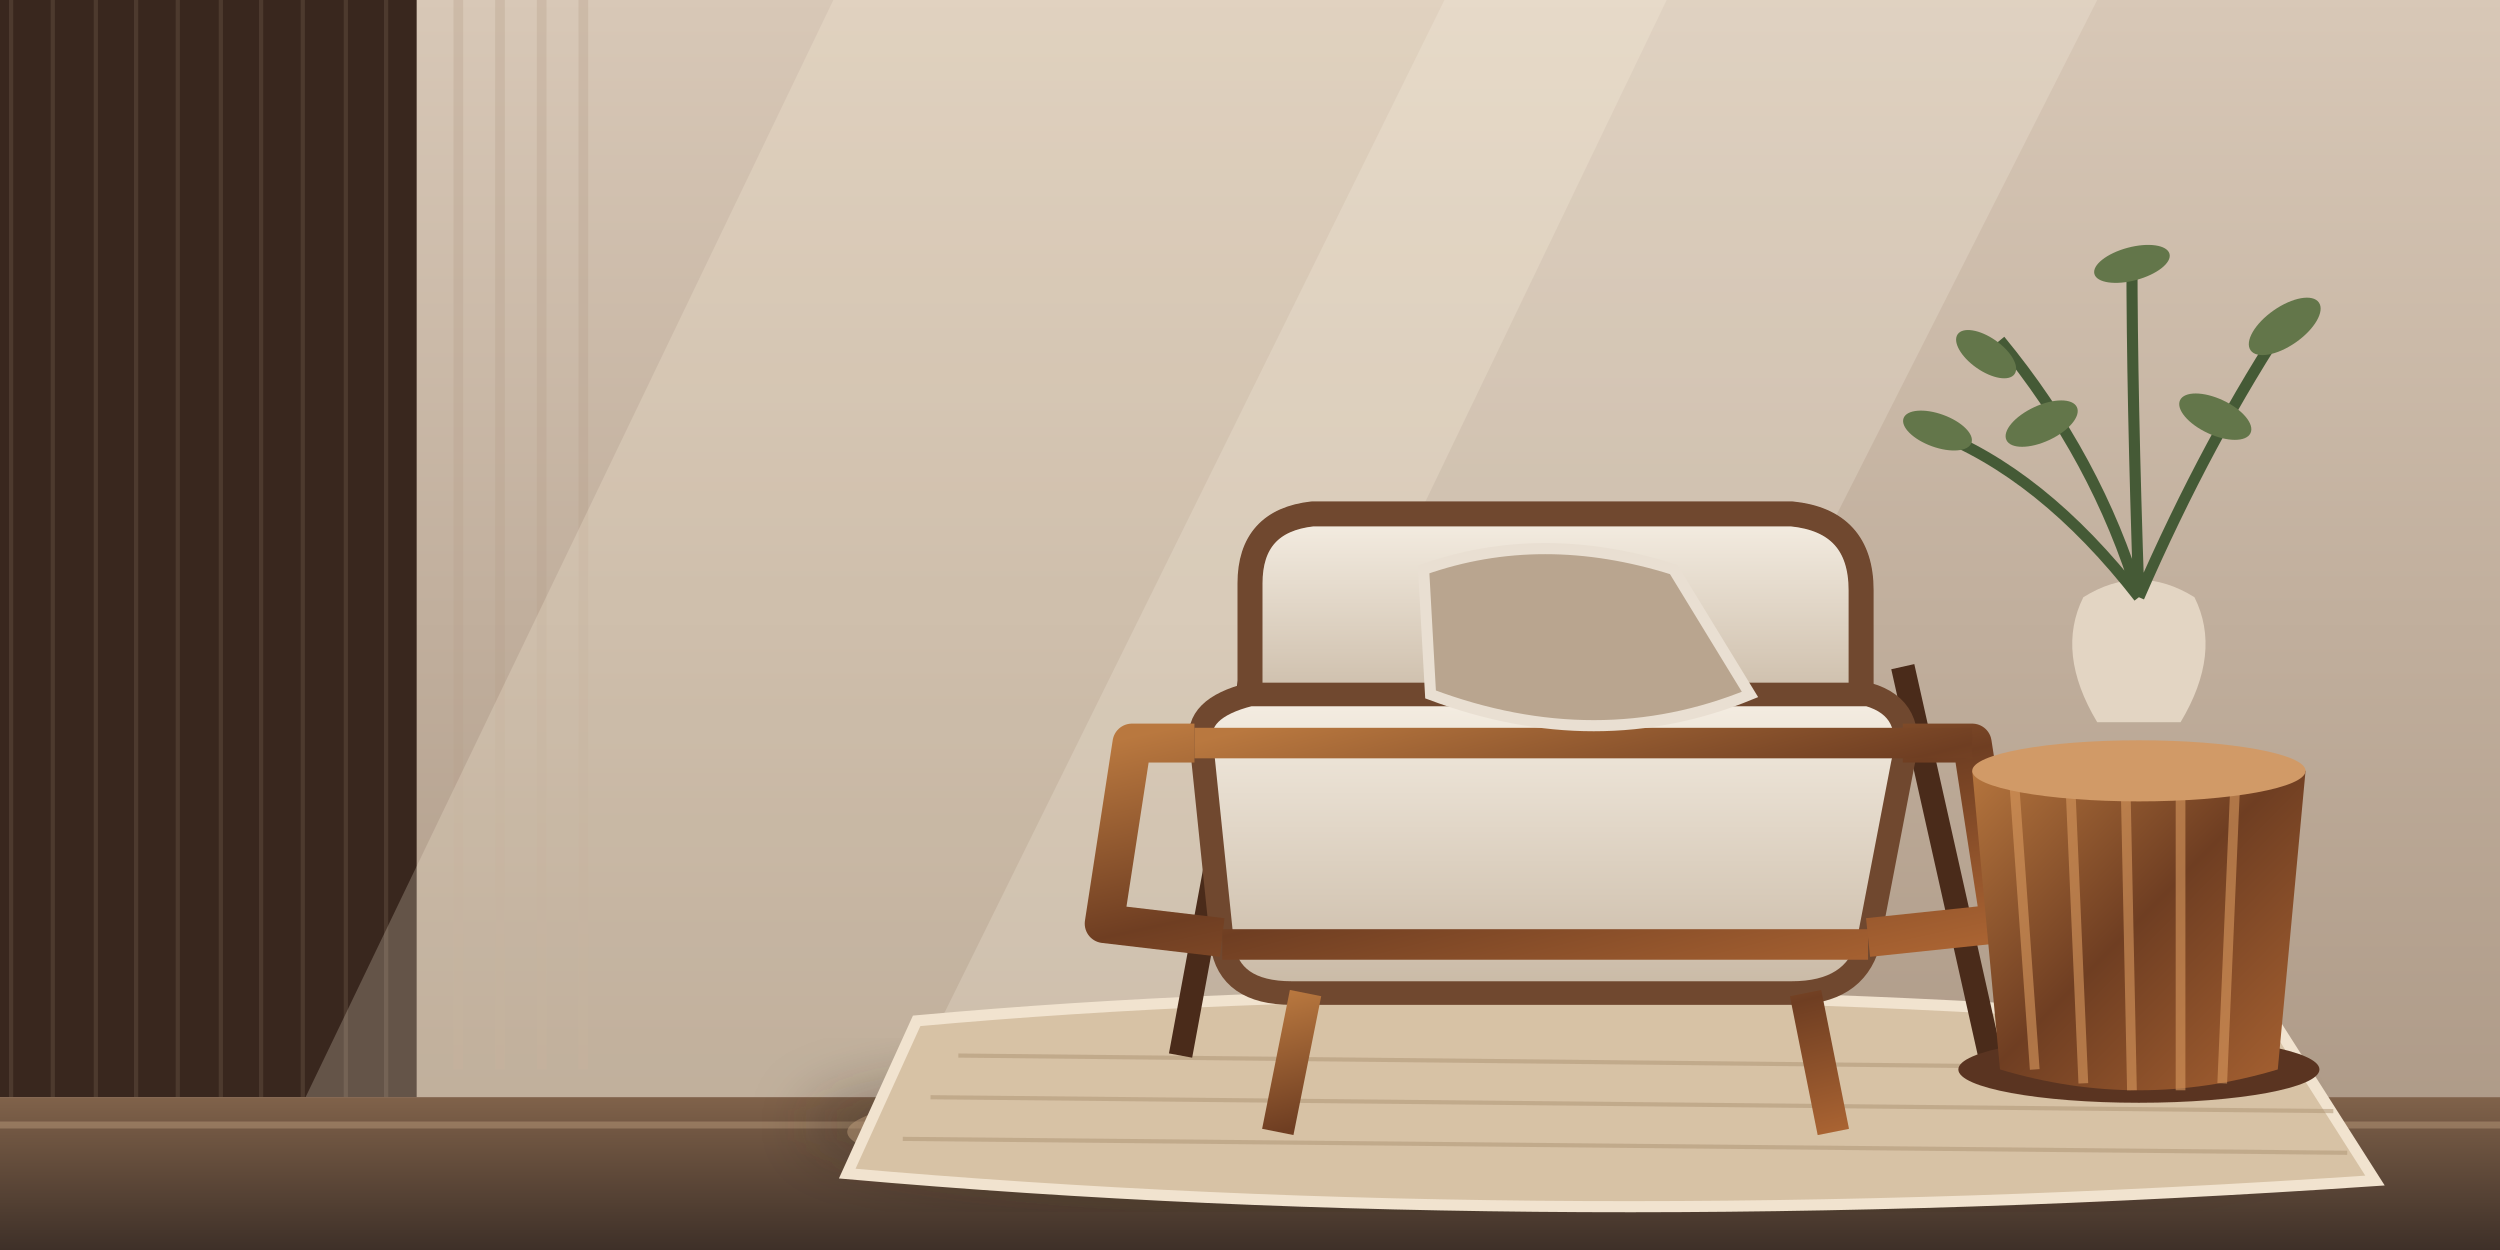
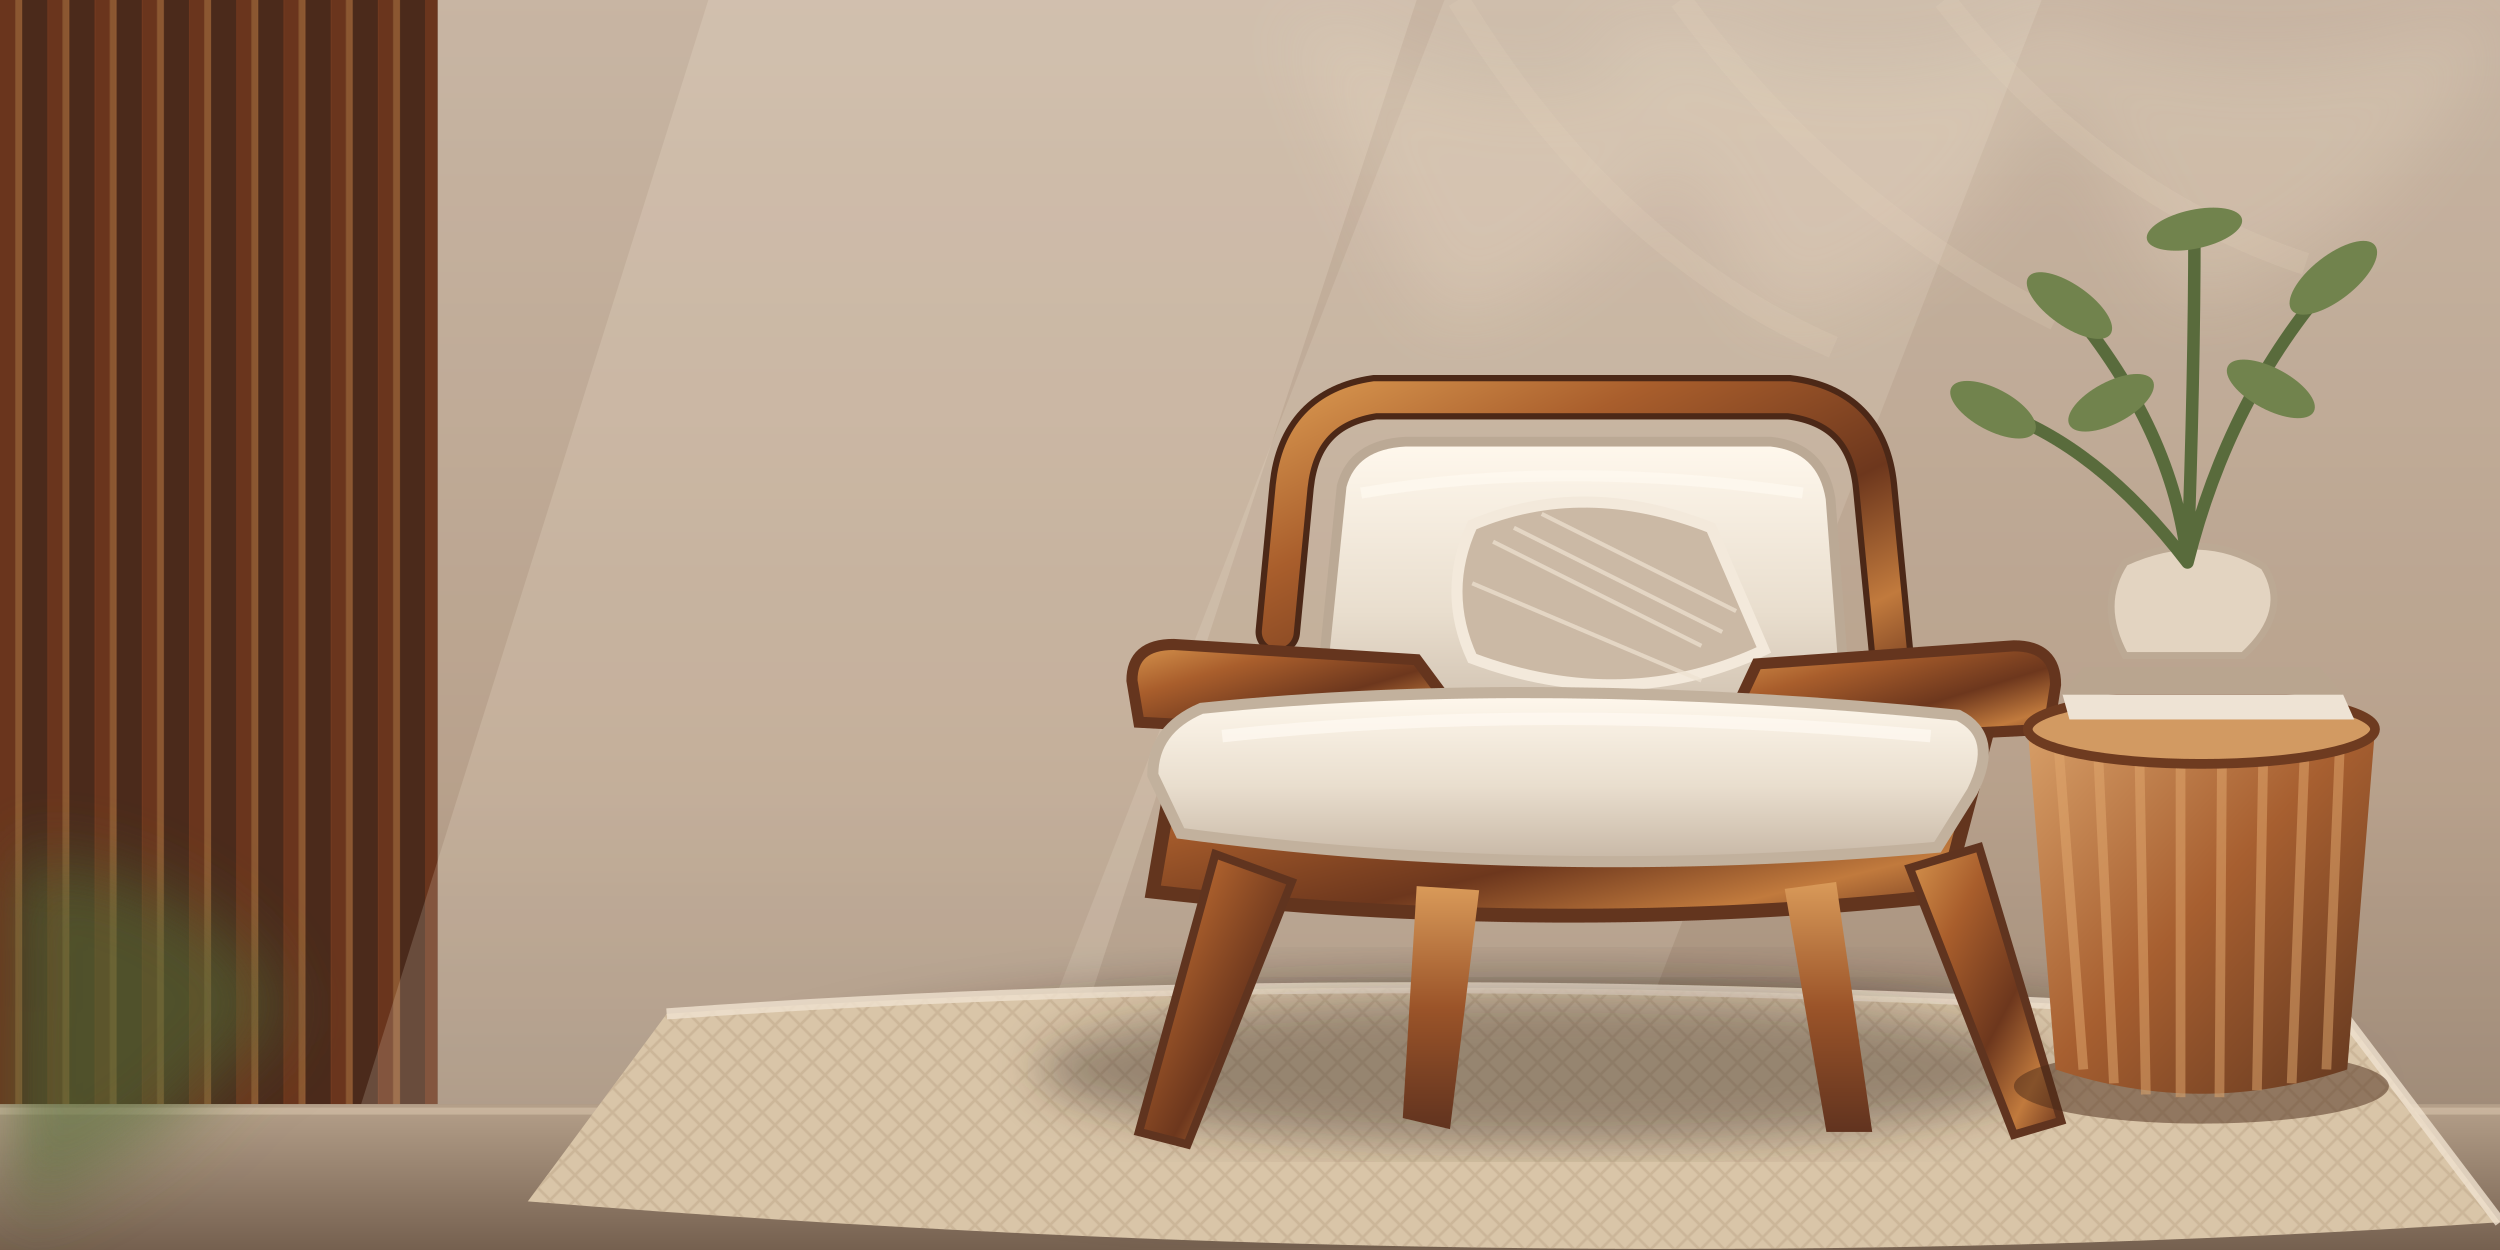
<svg xmlns="http://www.w3.org/2000/svg" viewBox="0 0 1800 900">
  <defs>
    <linearGradient id="wall" x2="0" y2="1">
-       <stop stop-color="#d8c8b7" />
-       <stop offset="1" stop-color="#a99582" />
+       <stop stop-color="#c9b6a5" />
+       <stop offset=".62" stop-color="#b69e89" />
+       <stop offset="1" stop-color="#8c7867" />
    </linearGradient>
    <linearGradient id="floor" x2="0" y2="1">
-       <stop stop-color="#80624a" />
-       <stop offset="1" stop-color="#3e3028" />
+       <stop stop-color="#b5a08a" />
+       <stop offset="1" stop-color="#75604f" />
    </linearGradient>
-     <linearGradient id="wood" x2="1" y2="1">
-       <stop stop-color="#b9783f" />
-       <stop offset=".5" stop-color="#6f3e22" />
-       <stop offset="1" stop-color="#a96332" />
+     <linearGradient id="wood" x1="0" y1="0" x2="1" y2="1">
+       <stop stop-color="#d7954e" />
+       <stop offset=".28" stop-color="#a95e2c" />
+       <stop offset=".6" stop-color="#6d371d" />
+       <stop offset=".82" stop-color="#c17a3d" />
+       <stop offset="1" stop-color="#6b351d" />
    </linearGradient>
-     <linearGradient id="fabric" x2="0" y2="1">
-       <stop stop-color="#f5eee3" />
-       <stop offset="1" stop-color="#c9b9a5" />
+     <linearGradient id="woodLight" x2="0" y2="1">
+       <stop stop-color="#d99a59" />
+       <stop offset=".5" stop-color="#9b5429" />
+       <stop offset="1" stop-color="#61331f" />
    </linearGradient>
-     <filter id="blur">
-       <feGaussianBlur stdDeviation="22" />
+     <linearGradient id="linen" x2="0" y2="1">
+       <stop stop-color="#fff8ed" />
+       <stop offset=".55" stop-color="#e9dece" />
+       <stop offset="1" stop-color="#c7b7a5" />
+     </linearGradient>
+     <linearGradient id="side" x2="1" y2="1">
+       <stop stop-color="#d9a16a" />
+       <stop offset=".5" stop-color="#a75f30" />
+       <stop offset="1" stop-color="#61371f" />
+     </linearGradient>
+     <filter id="soft">
+       <feGaussianBlur stdDeviation="25" />
    </filter>
-     <pattern id="grain" width="90" height="90" patternUnits="userSpaceOnUse">
-       <path d="M8 0v90M38 0v90M69 0v90" stroke="#e4c8a8" stroke-opacity=".12" stroke-width="3" />
+     <filter id="shadow">
+       <feGaussianBlur stdDeviation="16" />
+     </filter>
+     <pattern id="slats" width="34" height="34" patternUnits="userSpaceOnUse">
+       <rect width="11" height="34" fill="#6a351d" />
+       <rect x="11" width="5" height="34" fill="#c07b43" opacity=".55" />
+     </pattern>
+     <pattern id="rug" width="18" height="18" patternUnits="userSpaceOnUse">
+       <path d="M0 0L18 18M18 0L0 18" stroke="#a58a6d" stroke-width="2" opacity=".45" />
    </pattern>
  </defs>
  <rect width="1800" height="900" fill="url(#wall)" />
-   <rect x="0" y="0" width="300" height="790" fill="#39271e" />
-   <rect x="0" y="0" width="300" height="790" fill="url(#grain)" />
-   <g opacity=".35" stroke="#b7a18b" stroke-width="7">
-     <path d="M330 0v770M360 0v770M390 0v770M420 0v770" />
+   <rect width="315" height="795" fill="#4b2a1b" />
+   <rect width="315" height="795" fill="url(#slats)" />
+   <rect x="315" width="1485" height="795" fill="#c4b09d" opacity=".18" />
+   <path d="M510 0L1020 0L760 795L260 795Z" fill="#fff3df" opacity=".17" />
+   <path d="M1040 0L1470 0L1160 795L730 795Z" fill="#fff5e4" opacity=".13" />
+   <g fill="#fff1d9" opacity=".18" filter="url(#soft)">
+     <path d="M930 0Q1110 130 1260 0Q1190 190 1040 235Q980 145 930 0Z" />
+     <path d="M1150 0Q1360 100 1500 0Q1450 180 1280 235Q1210 125 1150 0Z" />
+     <path d="M1450 0Q1610 90 1800 10Q1720 180 1570 220Z" />
  </g>
-   <path d="M600 0L1200 0 820 790 220 790Z" fill="#fff4df" opacity=".22" />
-   <path d="M1040 0L1510 0 1110 790 650 790Z" fill="#fff8eb" opacity=".2" />
-   <rect y="790" width="1800" height="110" fill="url(#floor)" />
-   <path d="M0 810H1800" stroke="#d1b28f" stroke-opacity=".35" stroke-width="5" />
-   <ellipse cx="1110" cy="810" rx="530" ry="52" fill="#231a15" opacity=".35" filter="url(#blur)" />
-   <ellipse cx="1120" cy="815" rx="510" ry="50" fill="#c4a27e" opacity=".45" />
-   <path d="M660 735Q1100 695 1640 740L1710 850Q1120 890 610 845Z" fill="#d7c2a5" />
-   <path d="M660 735Q1100 695 1640 740L1710 850Q1120 890 610 845Z" fill="none" stroke="#f1e3cf" stroke-width="8" />
-   <g stroke="#ad9272" stroke-opacity=".5" stroke-width="3">
-     <path d="M690 760L1660 770M670 790L1680 800M650 820L1690 830" />
+   <g stroke="#e9d7bf" stroke-width="16" opacity=".17" fill="none">
+     <path d="M1050 0Q1160 180 1320 250M1210 0Q1320 150 1480 230M1400 0Q1510 140 1660 190" />
  </g>
-   <g stroke="#4a2b1a" stroke-width="17" stroke-linejoin="round">
-     <path d="M900 490L850 760M1370 480L1435 770" fill="none" />
-     <path d="M900 510L900 420Q900 375 945 370L1290 370Q1340 375 1340 425L1340 515" fill="url(#fabric)" />
-     <path d="M900 510L900 420Q900 375 945 370L1290 370Q1340 375 1340 425L1340 515" fill="none" stroke="#70482f" stroke-width="18" />
-     <path d="M865 535Q860 510 900 500L1345 500Q1380 510 1370 550L1345 680Q1335 715 1290 715L930 715Q885 715 880 680Z" fill="url(#fabric)" stroke="#70482f" />
-     <path d="M860 535L815 535L795 665L880 675M1370 535L1420 535L1440 665L1345 675" fill="none" stroke="url(#wood)" stroke-width="28" />
-     <path d="M860 535L1420 535M880 680L1345 680" fill="none" stroke="url(#wood)" stroke-width="22" />
-     <path d="M940 715L920 815M1300 715L1320 815" fill="none" stroke="url(#wood)" stroke-width="23" />
+   <rect y="795" width="1800" height="105" fill="url(#floor)" />
+   <path d="M0 800H1800" stroke="#ead6bd" stroke-opacity=".4" stroke-width="5" />
+   <ellipse cx="1110" cy="790" rx="590" ry="90" fill="#24180f" opacity=".3" filter="url(#shadow)" />
+   <path d="M480 730Q1030 690 1690 735L1800 880Q1120 925 380 865Z" fill="#d9c5a8" />
+   <path d="M480 730Q1030 690 1690 735L1800 880Q1120 925 380 865Z" fill="url(#rug)" opacity=".55" />
+   <path d="M480 730Q1030 690 1690 735L1800 880" fill="none" stroke="#f0e2cf" stroke-width="8" opacity=".8" />
+   <ellipse cx="1110" cy="770" rx="365" ry="55" fill="#2a1b12" opacity=".38" filter="url(#shadow)" />
+   <path d="M920 455L930 350Q936 294 990 286L1288 286Q1344 293 1350 350L1365 505" fill="none" stroke="#4c2817" stroke-width="32" stroke-linecap="round" />
+   <path d="M920 455L930 350Q936 294 990 286L1288 286Q1344 293 1350 350L1365 505" fill="none" stroke="url(#wood)" stroke-width="23" stroke-linecap="round" />
+   <path d="M966 350Q974 320 1012 318L1275 318Q1312 322 1318 359L1329 505Q1327 535 1290 540L987 536Q951 530 951 497Z" fill="url(#linen)" stroke="#bba995" stroke-width="7" />
+   <path d="M980 355Q1125 330 1298 355" fill="none" stroke="#fffaf1" stroke-width="8" opacity=".65" />
+   <path d="M1060 378Q1140 344 1232 380L1270 468Q1170 515 1060 474Q1038 426 1060 378Z" fill="#cbb9a5" stroke="#f3e9db" stroke-width="8" />
+   <g stroke="#eee2d2" stroke-width="3" opacity=".7">
+     <path d="M1075 390l150 75M1090 380l150 75M1060 420l165 70M1110 370l140 70" />
  </g>
-   <path d="M1025 410Q1110 380 1205 410L1260 500Q1150 545 1030 500Z" fill="#b9a58f" stroke="#e9dfd2" stroke-width="8" />
-   <g>
-     <ellipse cx="1540" cy="770" rx="130" ry="24" fill="#5a3421" />
-     <path d="M1420 555Q1540 525 1660 555L1640 770Q1540 800 1440 770Z" fill="url(#wood)" />
-     <g stroke="#d99a5f" stroke-width="7" opacity=".6">
-       <path d="M1450 560L1465 770M1490 550L1500 780M1530 545L1535 785M1570 545L1570 785M1610 550L1600 780" />
-     </g>
-     <ellipse cx="1540" cy="555" rx="120" ry="22" fill="#d19a67" />
+   <path d="M815 490Q815 464 845 464L1020 475L1040 502L1005 530L820 520Z" fill="url(#wood)" stroke="#65351e" stroke-width="8" />
+   <path d="M1265 478L1450 465Q1480 465 1480 493L1475 525L1280 535L1250 510Z" fill="url(#wood)" stroke="#65351e" stroke-width="8" />
+   <path d="M850 525Q1110 500 1430 530L1400 645Q1120 675 830 642Z" fill="url(#wood)" stroke="#63351e" stroke-width="10" />
+   <path d="M865 510Q1110 485 1410 515Q1440 530 1420 570L1395 610Q1110 635 850 600L830 558Q830 525 865 510Z" fill="url(#linen)" stroke="#c2b19d" stroke-width="8" />
+   <path d="M880 530Q1110 505 1390 530" fill="none" stroke="#fffaf2" stroke-width="9" opacity=".7" />
+   <path d="M875 615L820 815L855 824L930 635Z" fill="url(#wood)" stroke="#60341f" stroke-width="6" />
+   <path d="M1375 625L1450 817L1484 807L1425 610Z" fill="url(#wood)" stroke="#60341f" stroke-width="6" />
+   <path d="M1020 638L1010 805L1044 813L1065 641Z" fill="url(#woodLight)" />
+   <path d="M1285 640L1315 815L1348 815L1322 635Z" fill="url(#woodLight)" />
+   <ellipse cx="1585" cy="782" rx="135" ry="27" fill="#4a2918" opacity=".5" />
+   <path d="M1460 525Q1585 500 1710 525L1690 770Q1585 805 1480 770Z" fill="url(#side)" />
+   <g stroke="#e1a66d" stroke-width="7" opacity=".52">
+     <path d="M1482 535L1500 770M1510 528L1522 780M1540 523L1545 788M1570 520L1570 790M1600 520L1598 790M1630 520L1625 785M1660 525L1650 780M1685 530L1675 770" />
  </g>
-   <path d="M1510 520Q1480 470 1500 430Q1540 405 1580 430Q1600 470 1570 520Z" fill="#e3d5c3" />
-   <g stroke="#455a36" stroke-width="8" fill="none">
-     <path d="M1540 430Q1510 330 1440 245M1540 430Q1590 315 1650 225M1540 430Q1535 285 1535 185M1540 430Q1470 340 1390 310" />
+   <ellipse cx="1585" cy="525" rx="125" ry="25" fill="#d29a62" stroke="#6e3b20" stroke-width="7" />
+   <path d="M1485 500L1687 500L1695 518L1490 518Z" fill="#eee3d4" />
+   <path d="M1500 480L1670 480L1687 500L1485 500Z" fill="#b9a58f" />
+   <path d="M1530 472Q1510 435 1530 405Q1585 380 1630 408Q1650 440 1615 472Z" fill="#e3d4c1" stroke="#bca994" stroke-width="5" />
+   <path d="M1575 405Q1565 310 1490 220M1575 405Q1605 285 1680 200M1575 405Q1580 270 1580 165M1575 405Q1510 320 1435 295" fill="none" stroke="#596b3c" stroke-width="9" stroke-linecap="round" />
+   <g fill="#71834d">
+     <ellipse cx="1490" cy="220" rx="36" ry="15" transform="rotate(35 1490 220)" />
+     <ellipse cx="1520" cy="290" rx="34" ry="15" transform="rotate(-28 1520 290)" />
+     <ellipse cx="1680" cy="200" rx="38" ry="16" transform="rotate(-38 1680 200)" />
+     <ellipse cx="1635" cy="280" rx="35" ry="15" transform="rotate(28 1635 280)" />
+     <ellipse cx="1580" cy="165" rx="35" ry="14" transform="rotate(-12 1580 165)" />
+     <ellipse cx="1435" cy="295" rx="34" ry="15" transform="rotate(28 1435 295)" />
  </g>
-   <g fill="#63764a">
-     <ellipse cx="1430" cy="255" rx="25" ry="12" transform="rotate(35 1430 255)" />
-     <ellipse cx="1470" cy="305" rx="28" ry="13" transform="rotate(-25 1470 305)" />
-     <ellipse cx="1645" cy="235" rx="30" ry="14" transform="rotate(-35 1645 235)" />
-     <ellipse cx="1595" cy="300" rx="28" ry="13" transform="rotate(25 1595 300)" />
-     <ellipse cx="1535" cy="190" rx="28" ry="12" transform="rotate(-15 1535 190)" />
-     <ellipse cx="1395" cy="310" rx="26" ry="12" transform="rotate(20 1395 310)" />
+   <g opacity=".6" filter="url(#soft)" fill="#536a36">
+     <ellipse cx="35" cy="780" rx="170" ry="75" transform="rotate(-30 35 780)" />
+     <ellipse cx="90" cy="690" rx="120" ry="55" transform="rotate(25 90 690)" />
  </g>
</svg>
